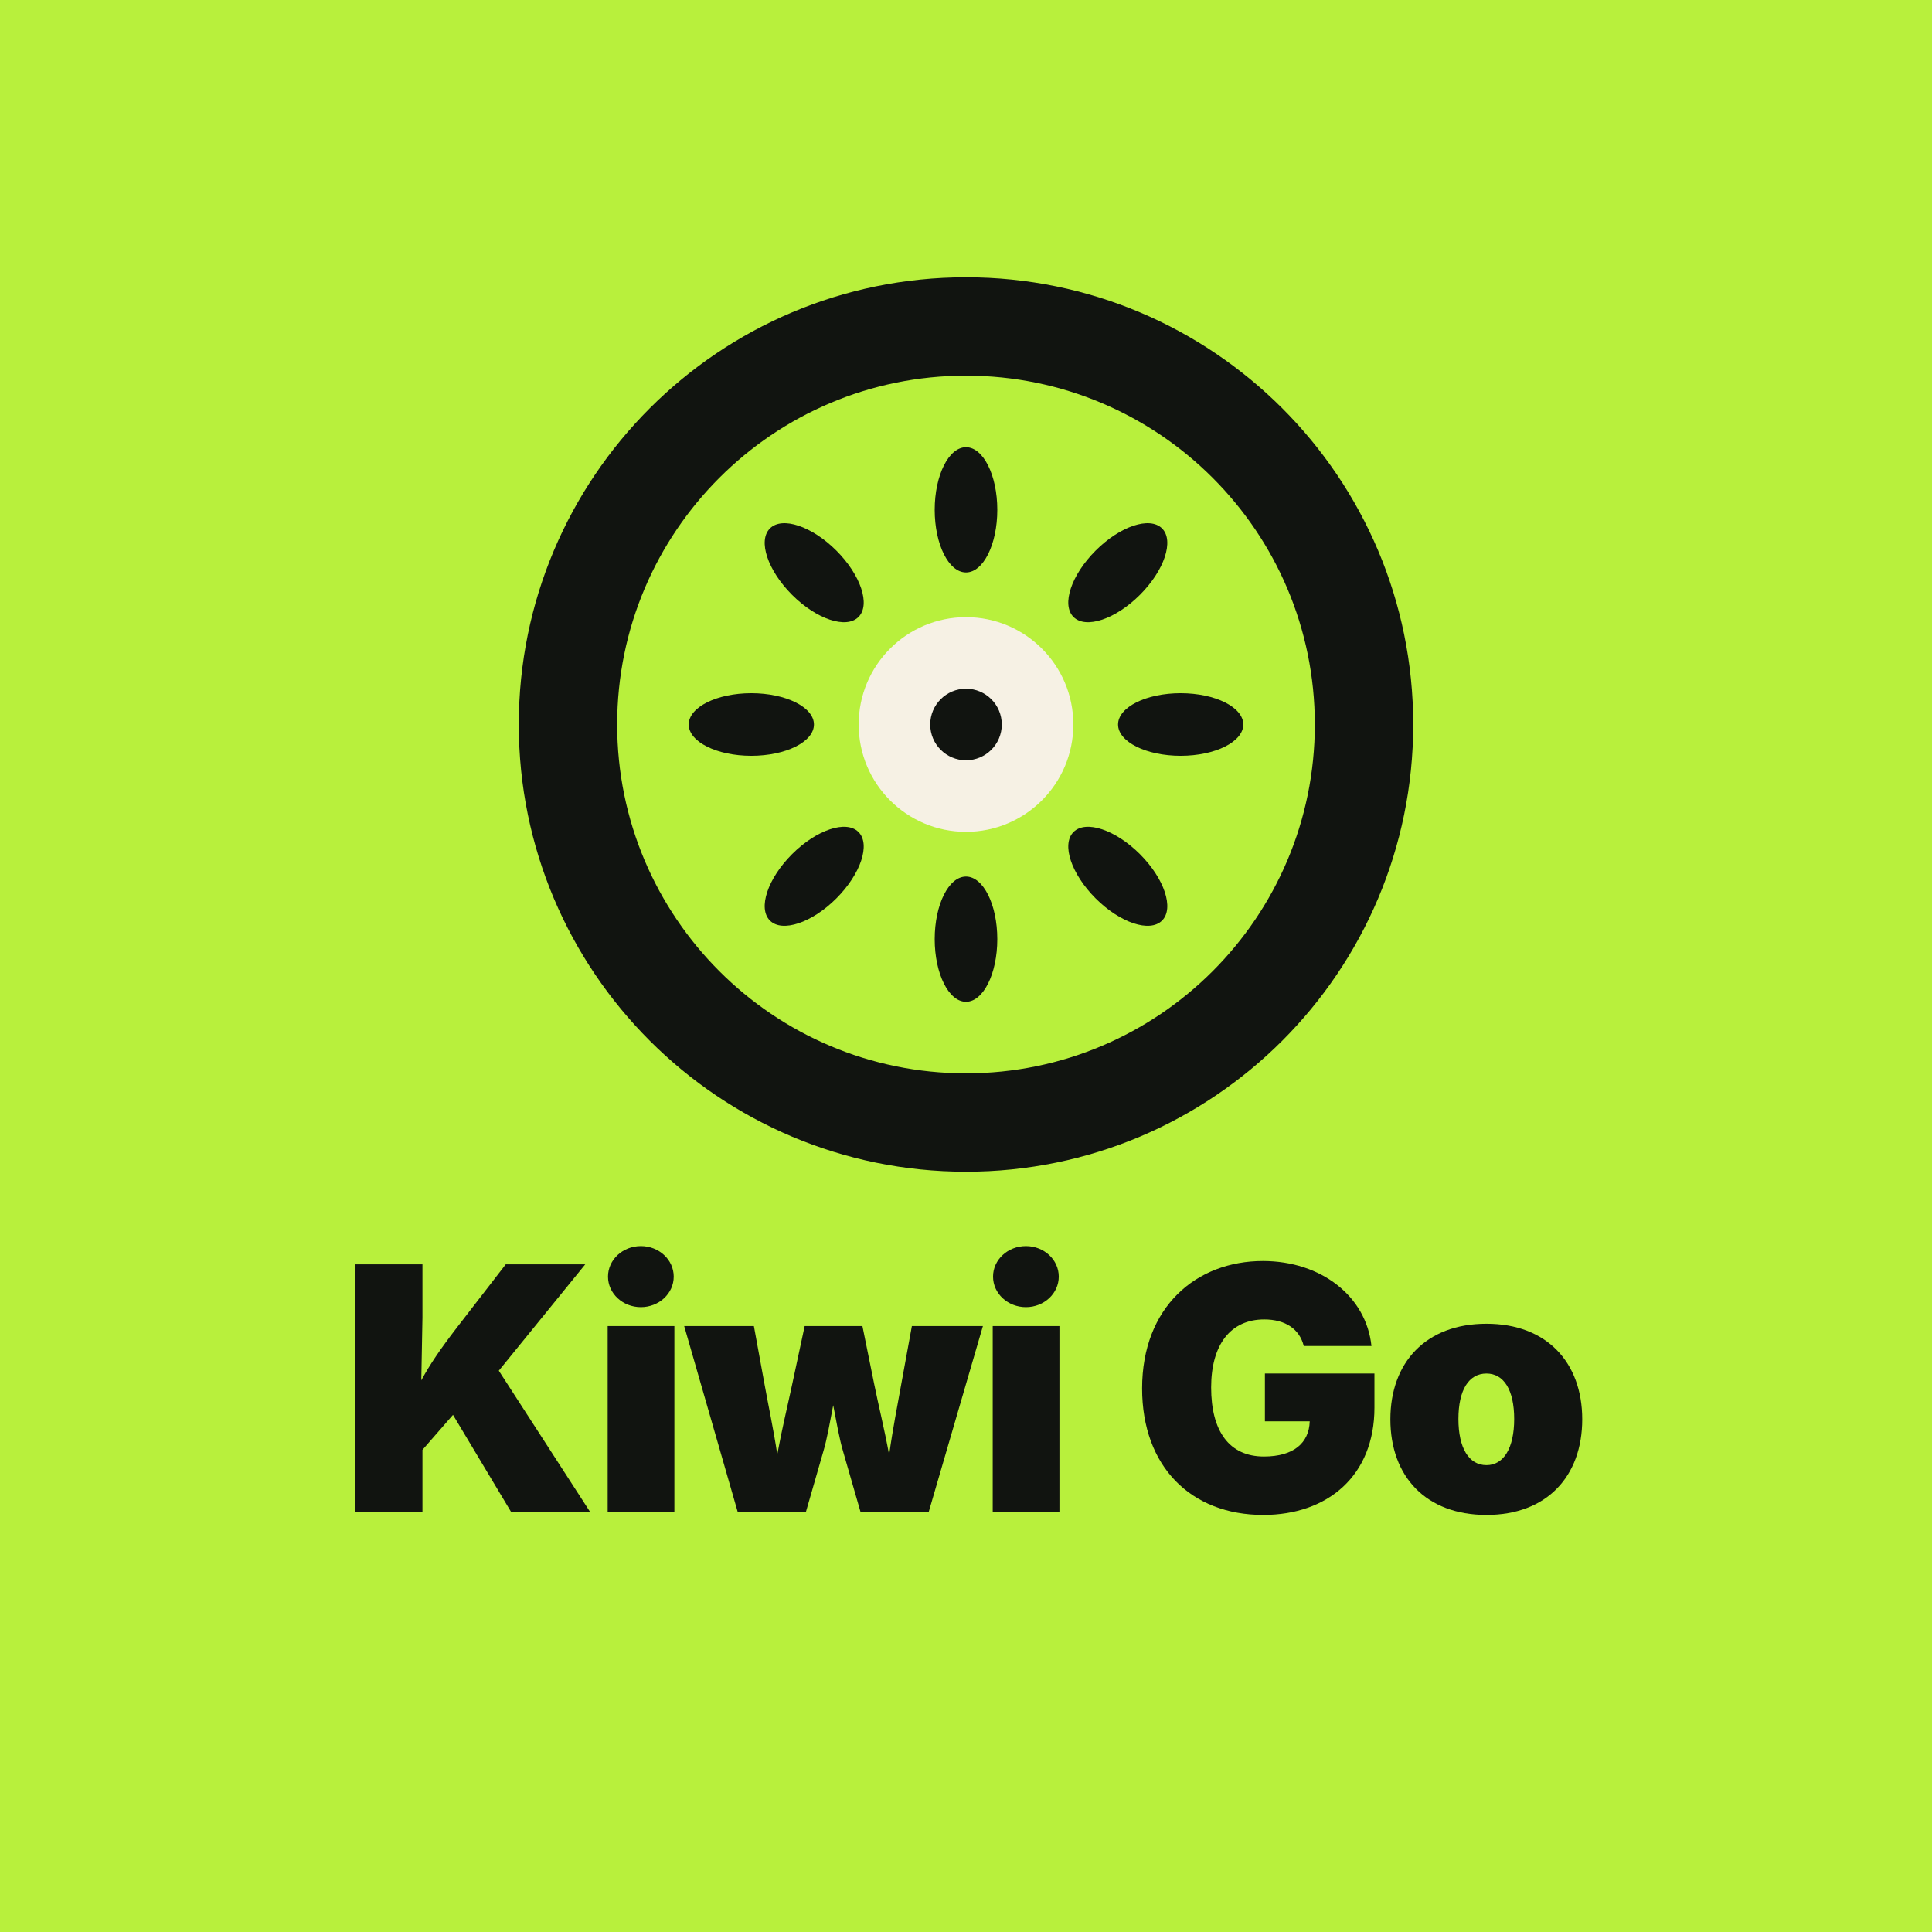
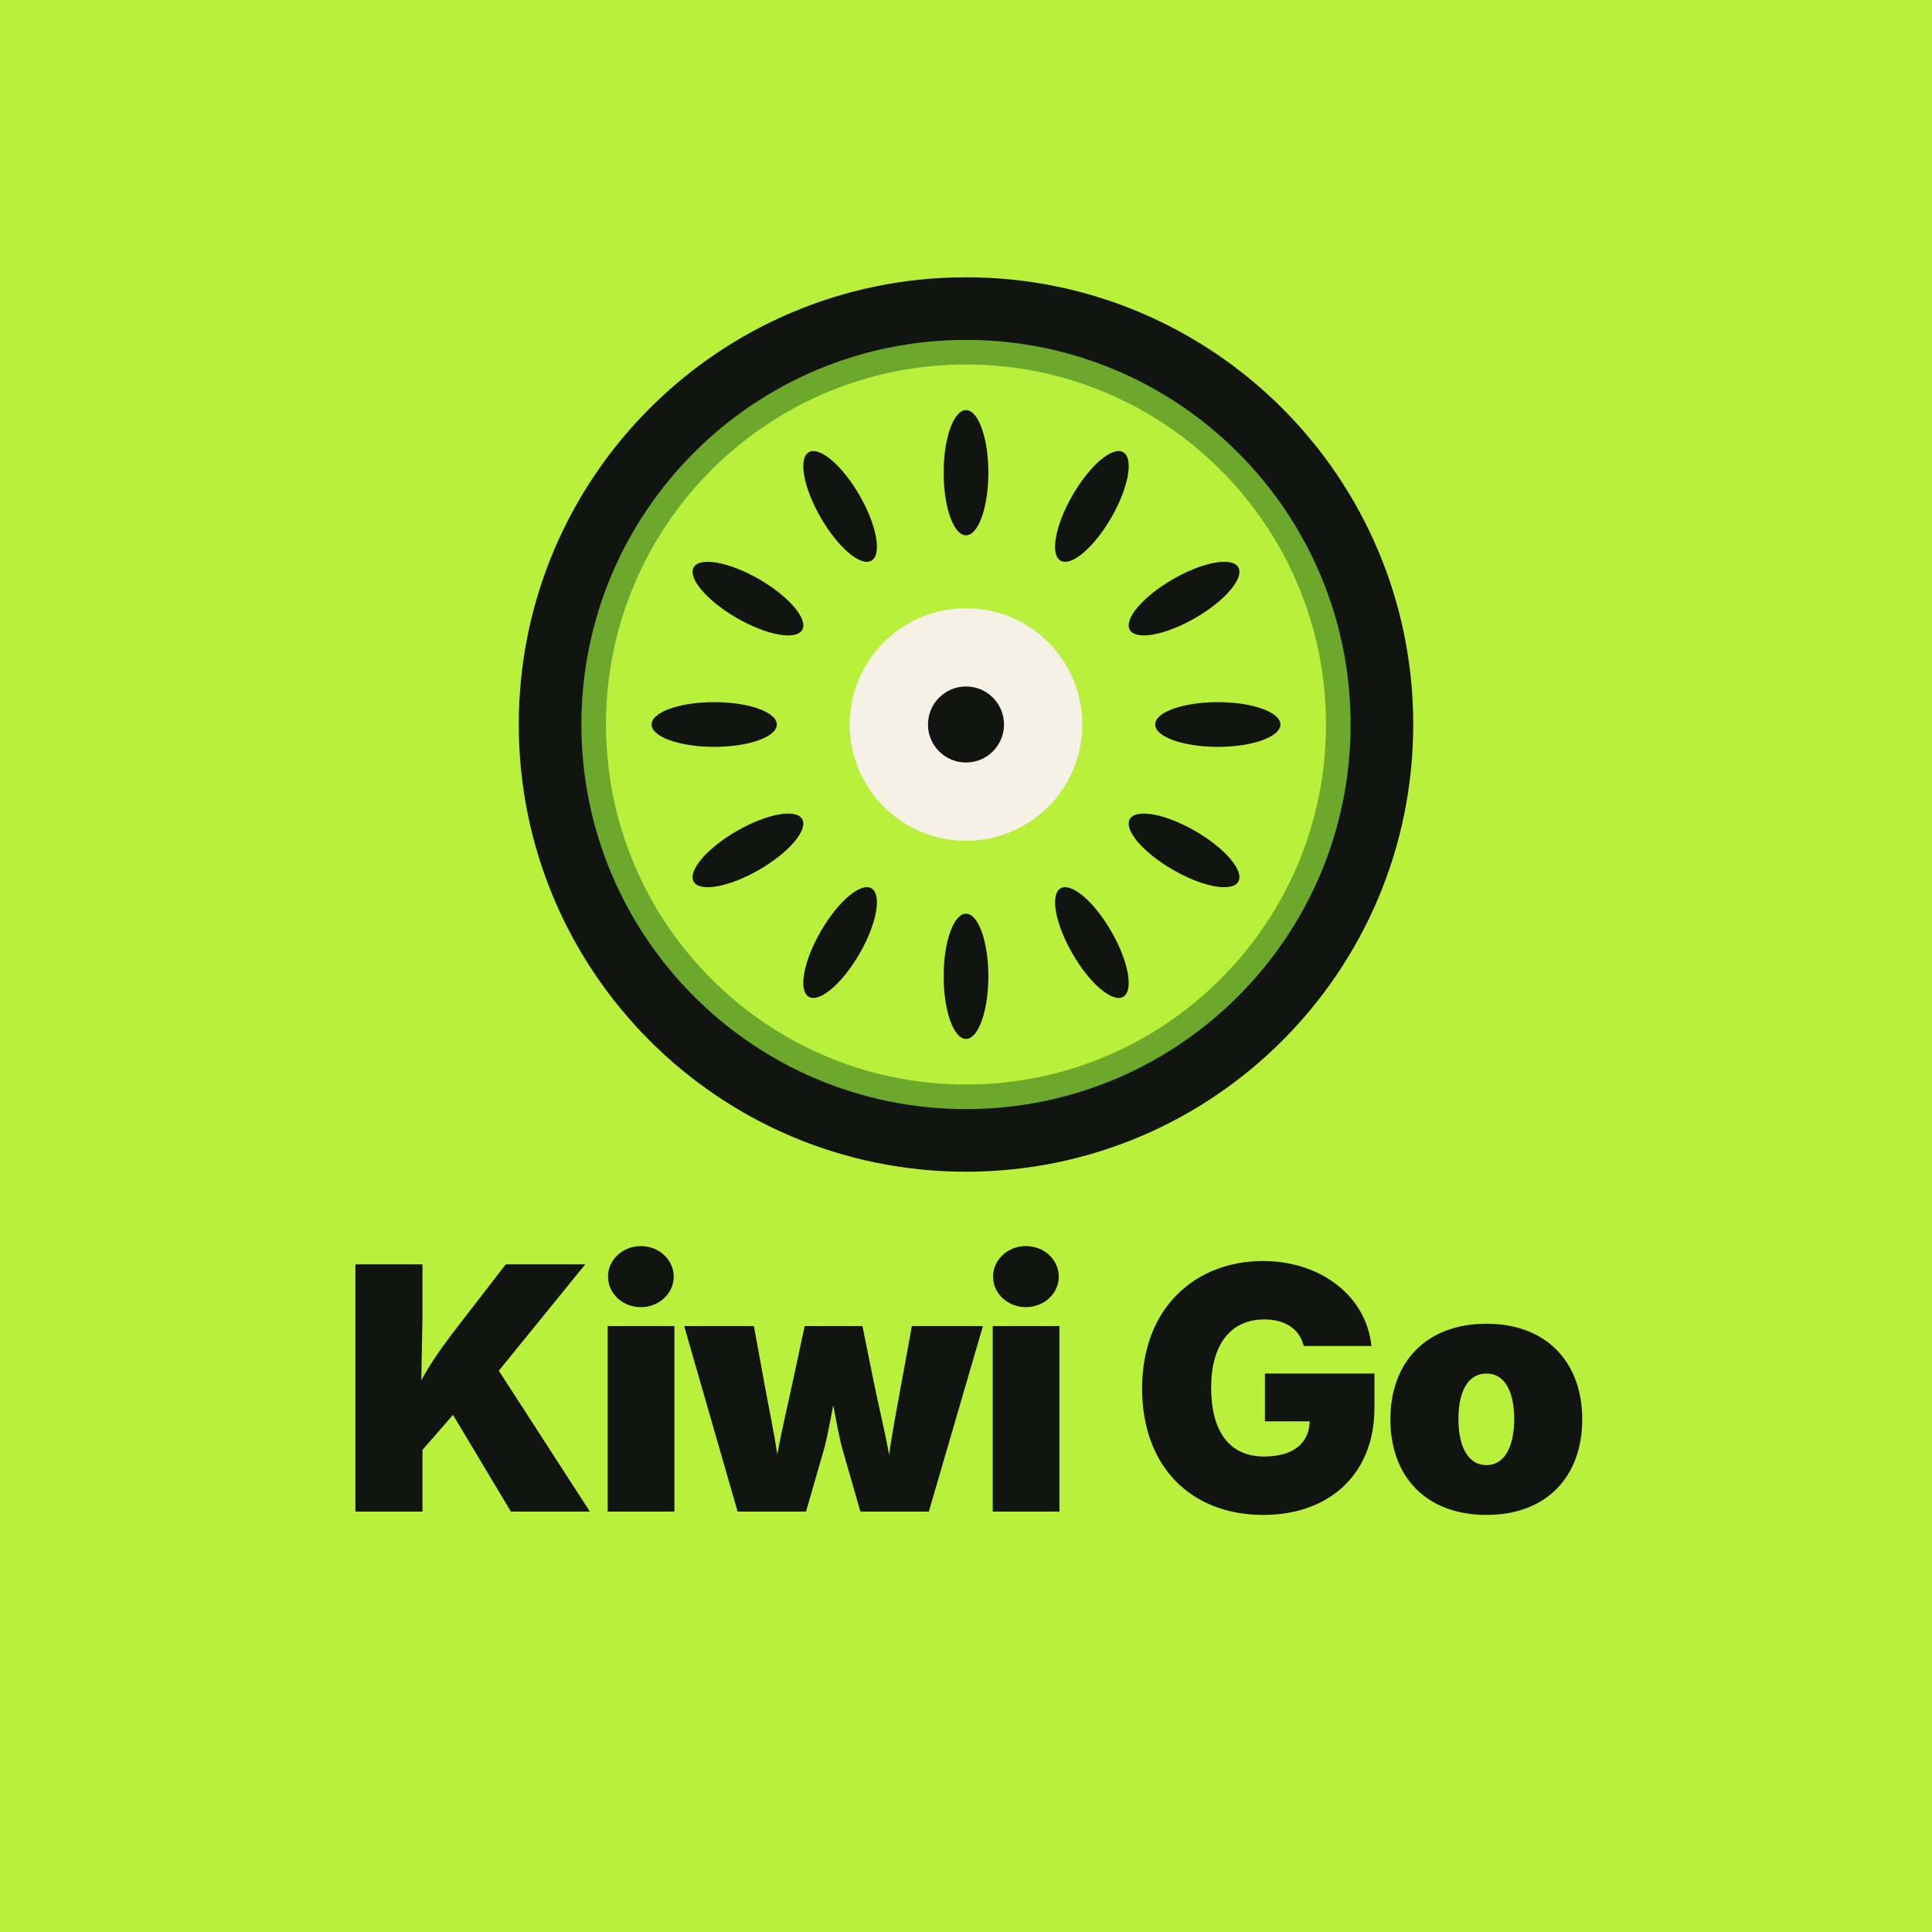
<svg xmlns="http://www.w3.org/2000/svg" viewBox="0 0 1080 1080" width="1080" height="1080">
  <rect width="1080" height="1080" fill="#B8F03C" />
  <g transform="translate(540 405) scale(2.5)">
    <circle r="100" fill="#111410" />
-     <circle r="78" fill="#B8F03C" />
+     <circle r="86" fill="#6BA82B" />
+     <circle r="80.5" fill="#B8F03C" />
    <g fill="#111410">
-       <ellipse cx="0" cy="-48" rx="7" ry="14" transform="rotate(0)" />
-       <ellipse cx="0" cy="-48" rx="7" ry="14" transform="rotate(45)" />
-       <ellipse cx="0" cy="-48" rx="7" ry="14" transform="rotate(90)" />
-       <ellipse cx="0" cy="-48" rx="7" ry="14" transform="rotate(135)" />
-       <ellipse cx="0" cy="-48" rx="7" ry="14" transform="rotate(180)" />
-       <ellipse cx="0" cy="-48" rx="7" ry="14" transform="rotate(225)" />
-       <ellipse cx="0" cy="-48" rx="7" ry="14" transform="rotate(270)" />
-       <ellipse cx="0" cy="-48" rx="7" ry="14" transform="rotate(315)" />
+       <ellipse cx="0" cy="-56.3" rx="5" ry="14" transform="rotate(0)" />
+       <ellipse cx="0" cy="-56.3" rx="5" ry="14" transform="rotate(30)" />
+       <ellipse cx="0" cy="-56.3" rx="5" ry="14" transform="rotate(60)" />
+       <ellipse cx="0" cy="-56.3" rx="5" ry="14" transform="rotate(90)" />
+       <ellipse cx="0" cy="-56.3" rx="5" ry="14" transform="rotate(120)" />
+       <ellipse cx="0" cy="-56.3" rx="5" ry="14" transform="rotate(150)" />
+       <ellipse cx="0" cy="-56.3" rx="5" ry="14" transform="rotate(180)" />
+       <ellipse cx="0" cy="-56.3" rx="5" ry="14" transform="rotate(210)" />
+       <ellipse cx="0" cy="-56.3" rx="5" ry="14" transform="rotate(240)" />
+       <ellipse cx="0" cy="-56.3" rx="5" ry="14" transform="rotate(270)" />
+       <ellipse cx="0" cy="-56.3" rx="5" ry="14" transform="rotate(300)" />
+       <ellipse cx="0" cy="-56.3" rx="5" ry="14" transform="rotate(330)" />
    </g>
-     <circle r="24" fill="#F6F1E4" />
-     <circle r="8" fill="#111410" />
+     <circle r="26" fill="#F6F1E4" />
+     <circle r="8.5" fill="#111410" />
  </g>
  <g fill="#111410">
    <path transform="translate(189.77 845) scale(0.09277 -0.09277)" d="M96 0H500V372L684 583L1033 0H1509L960 849L1481 1490H1002L706 1107C607 978 545 887 493 791L500 1170V1490H96Z" />
    <path transform="translate(330.23 845) scale(0.09277 -0.09277)" d="M102 0H504V1118H102ZM302 1232C411 1232 500 1314 500 1416C500 1518 411 1600 302 1600C193 1600 104 1518 104 1416C104 1314 193 1232 302 1232Z" />
    <path transform="translate(382.65 845) scale(0.09277 -0.09277)" d="M320 0H732L838 368C858 435 877 542 896 641C915 542 934 435 954 368L1060 0H1472L1798 1118H1370L1306 768C1283 639 1255 500 1233 342C1204 500 1169 639 1143 768L1072 1118H724L649 768C622 641 588 502 559 345C535 502 505 640 482 768L418 1118H-2Z" />
    <path transform="translate(545.47 845) scale(0.09277 -0.09277)" d="M102 0H504V1118H102ZM302 1232C411 1232 500 1314 500 1416C500 1518 411 1600 302 1600C193 1600 104 1518 104 1416C104 1314 193 1232 302 1232Z" />
    <path transform="translate(631.95 845) scale(0.09277 -0.09277)" d="M800 -20C1190 -20 1470 218 1470 626V832H810V544H1080C1076 414 984 332 804 332C594 332 486 486 486 748C486 1006 603 1158 806 1158C933 1158 1019 1100 1044 998H1452C1421 1297 1149 1510 798 1510C396 1510 70 1233 70 742C70 271 365 -20 800 -20Z" />
    <path transform="translate(771.48 845) scale(0.09277 -0.09277)" d="M641 -20C1004 -20 1218 212 1218 556C1218 899 1004 1132 641 1132C276 1132 62 899 62 556C62 212 276 -20 641 -20ZM641 280C535 280 472 383 472 558C472 734 535 832 641 832C745 832 808 734 808 558C808 383 745 280 641 280Z" />
  </g>
</svg>
